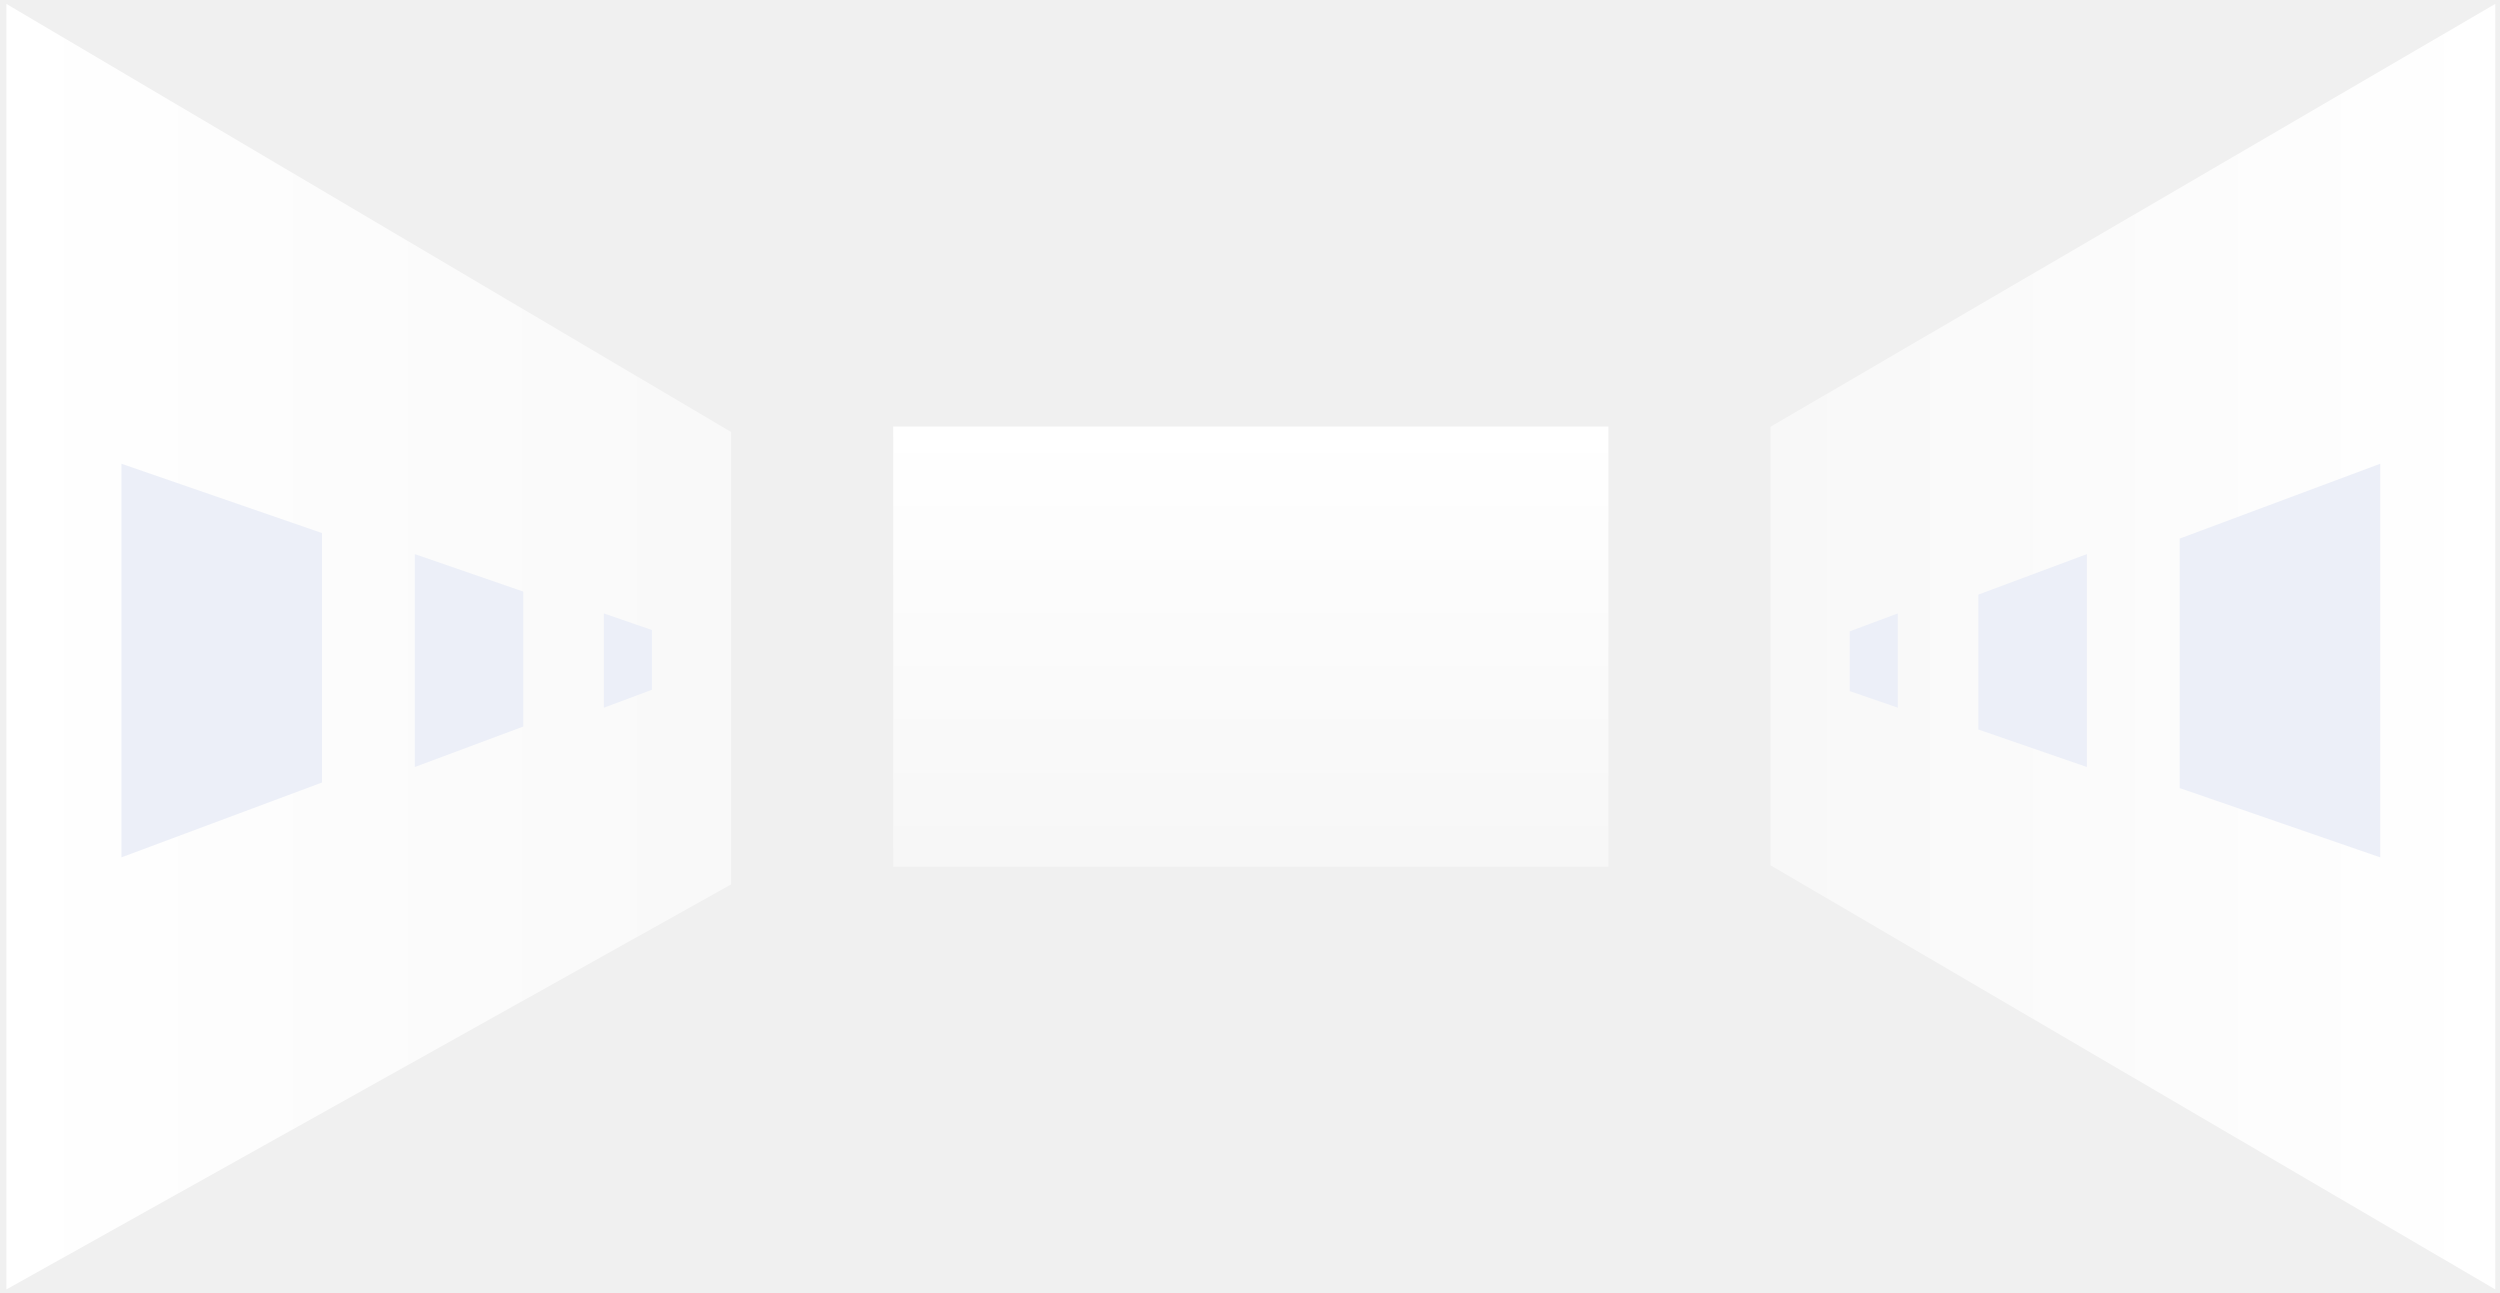
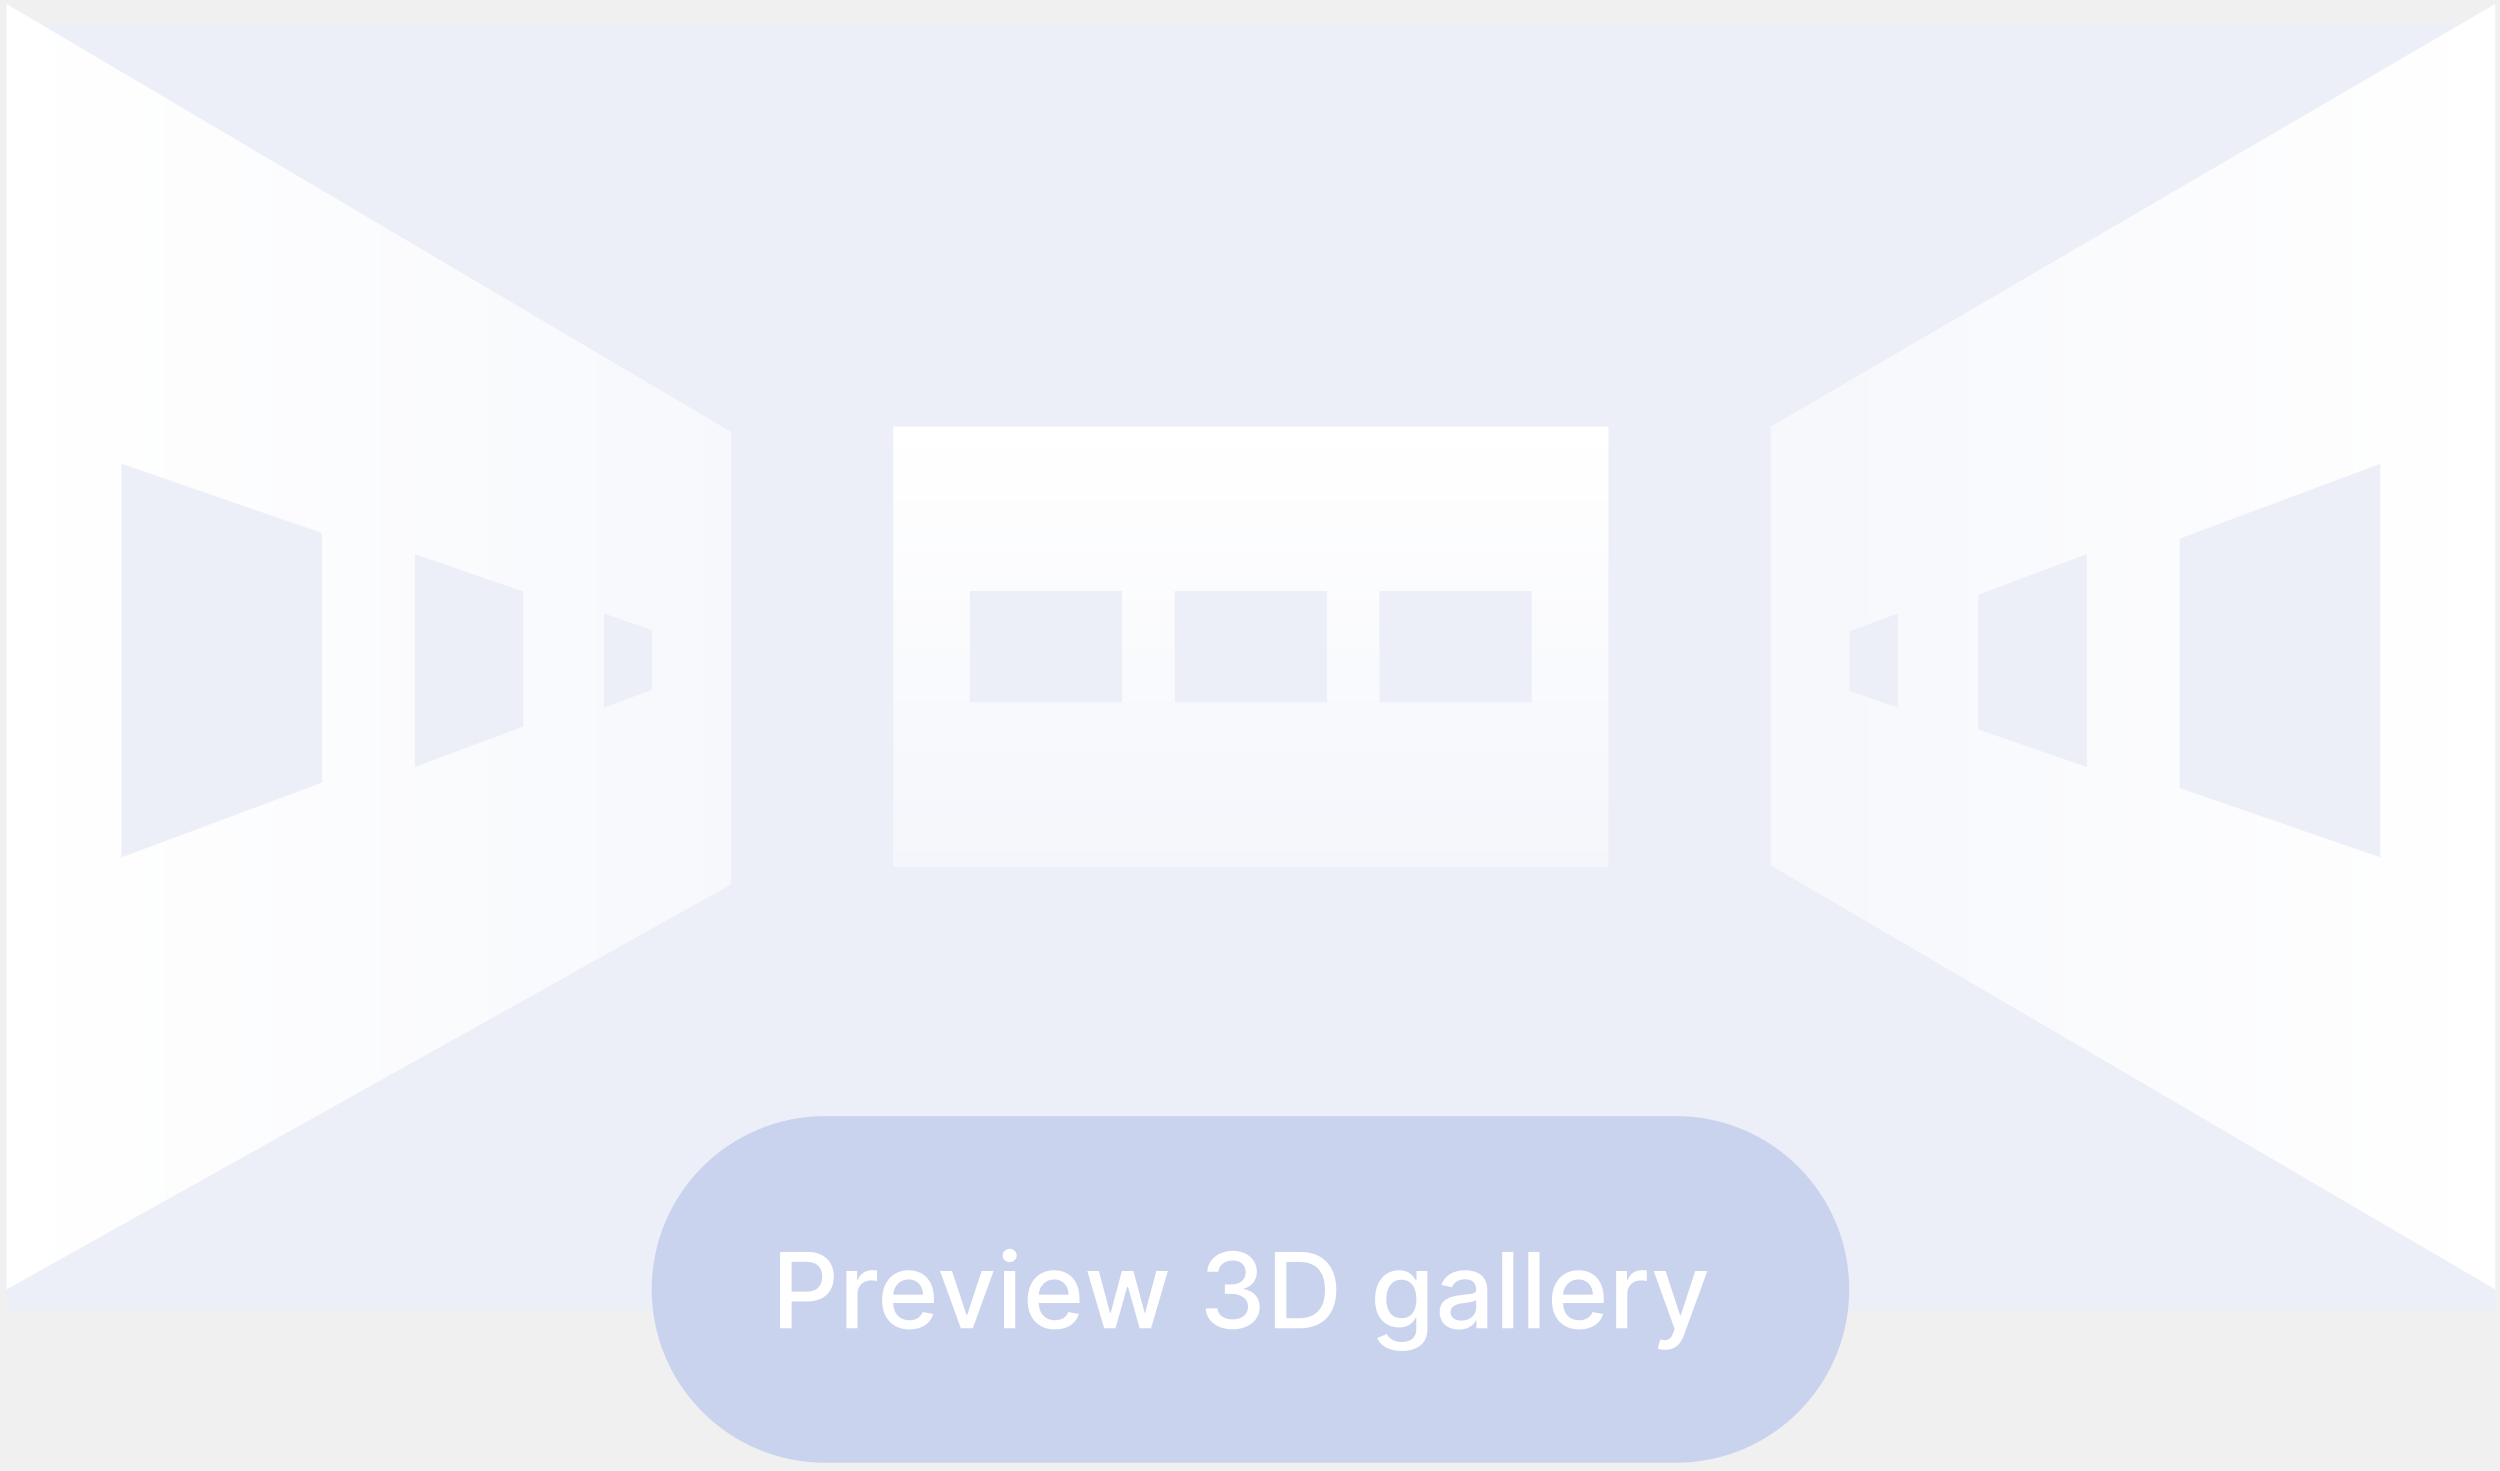
- <svg xmlns="http://www.w3.org/2000/svg" width="238" height="123" viewBox="0 0 238 123" fill="none">
+ <svg xmlns="http://www.w3.org/2000/svg" width="238" height="140" viewBox="0 0 238 140" fill="none">
+   <rect x="0.609" y="2.372" width="236.939" height="122.381" fill="#ECEFF8" />
  <rect x="85.035" y="40.605" width="68.086" height="41.911" fill="url(#paint0_linear)" />
  <path d="M0.609 0.372L69.603 41.126V84.195L0.609 122.753V0.372Z" fill="url(#paint1_linear)" />
  <path d="M11.559 44.149L30.652 50.746V74.496L11.559 81.621L11.559 44.149Z" fill="#ECEFF8" />
  <path d="M39.489 52.751L49.816 56.319V69.166L39.489 73.019L39.489 52.751Z" fill="#ECEFF8" />
  <path d="M57.492 58.399L62.063 59.979V65.665L57.492 67.371L57.492 58.399Z" fill="#ECEFF8" />
  <path d="M237.547 122.753L168.554 82.376L168.554 40.626L237.547 0.372L237.547 122.753Z" fill="url(#paint2_linear)" />
  <path d="M226.597 81.621L207.504 75.024L207.504 51.274L226.597 44.149L226.597 81.621Z" fill="#ECEFF8" />
  <path d="M198.668 73.019L188.341 69.451L188.341 56.605L198.668 52.751L198.668 73.019Z" fill="#ECEFF8" />
  <path d="M180.665 67.371L176.093 65.792L176.093 60.105L180.665 58.399L180.665 67.371Z" fill="#ECEFF8" />
+   <rect x="92.328" y="56.262" width="14.5" height="10.597" fill="#ECEFF8" />
+   <rect x="111.828" y="56.262" width="14.5" height="10.597" fill="#ECEFF8" />
+   <rect x="131.328" y="56.262" width="14.5" height="10.597" fill="#ECEFF8" />
+   <rect x="62.043" y="106.253" width="114" height="33" rx="16.5" fill="#CAD3ED" />
+   <path d="M74.264 126.453H75.362V123.896H76.853C78.54 123.896 79.374 122.877 79.374 121.535C79.374 120.196 78.547 119.181 76.857 119.181H74.264V126.453ZM75.362 122.966V120.122H76.74C77.826 120.122 78.27 120.711 78.27 121.535C78.27 122.359 77.826 122.966 76.754 122.966H75.362ZM80.576 126.453H81.637V123.122C81.637 122.409 82.188 121.894 82.941 121.894C83.161 121.894 83.409 121.933 83.495 121.958V120.942C83.388 120.928 83.179 120.917 83.044 120.917C82.404 120.917 81.858 121.279 81.659 121.865H81.602V120.999H80.576V126.453ZM86.569 126.563C87.759 126.563 88.6 125.977 88.842 125.09L87.837 124.909C87.645 125.423 87.183 125.686 86.58 125.686C85.671 125.686 85.06 125.097 85.031 124.046H88.909V123.669C88.909 121.698 87.73 120.928 86.495 120.928C84.975 120.928 83.973 122.085 83.973 123.762C83.973 125.455 84.96 126.563 86.569 126.563ZM85.035 123.25C85.078 122.476 85.639 121.805 86.502 121.805C87.325 121.805 87.865 122.416 87.869 123.25H85.035ZM94.588 120.999H93.448L92.07 125.196H92.013L90.632 120.999H89.492L91.473 126.453H92.609L94.588 120.999ZM95.585 126.453H96.647V120.999H95.585V126.453ZM96.122 120.157C96.487 120.157 96.793 119.873 96.793 119.525C96.793 119.177 96.487 118.889 96.122 118.889C95.752 118.889 95.45 119.177 95.45 119.525C95.45 119.873 95.752 120.157 96.122 120.157ZM100.426 126.563C101.616 126.563 102.458 125.977 102.699 125.09L101.694 124.909C101.502 125.423 101.041 125.686 100.437 125.686C99.528 125.686 98.917 125.097 98.889 124.046H102.767V123.669C102.767 121.698 101.588 120.928 100.352 120.928C98.832 120.928 97.831 122.085 97.831 123.762C97.831 125.455 98.818 126.563 100.426 126.563ZM98.892 123.25C98.935 122.476 99.496 121.805 100.359 121.805C101.183 121.805 101.723 122.416 101.726 123.25H98.892ZM105.117 126.453H106.197L107.305 122.515H107.387L108.495 126.453H109.578L111.179 120.999H110.082L109.02 124.987H108.967L107.902 120.999H106.804L105.732 125.004H105.679L104.61 120.999H103.512L105.117 126.453ZM117.351 126.553C118.836 126.553 119.926 125.665 119.922 124.458C119.926 123.538 119.368 122.877 118.402 122.728V122.671C119.162 122.476 119.656 121.879 119.652 121.063C119.656 119.994 118.779 119.081 117.38 119.081C116.044 119.081 114.972 119.887 114.936 121.07H115.998C116.023 120.402 116.652 119.997 117.365 119.997C118.108 119.997 118.594 120.448 118.591 121.119C118.594 121.823 118.029 122.284 117.223 122.284H116.609V123.179H117.223C118.232 123.179 118.814 123.69 118.814 124.422C118.814 125.129 118.2 125.608 117.344 125.608C116.556 125.608 115.941 125.203 115.899 124.557H114.784C114.83 125.743 115.881 126.553 117.351 126.553ZM123.718 126.453C125.934 126.453 127.216 125.079 127.216 122.806C127.216 120.544 125.934 119.181 123.793 119.181H121.364V126.453H123.718ZM122.461 125.494V120.139H123.725C125.316 120.139 126.137 121.091 126.137 122.806C126.137 124.529 125.316 125.494 123.658 125.494H122.461ZM133.429 128.612C134.817 128.612 135.89 127.977 135.89 126.574V120.999H134.849V121.883H134.771C134.583 121.546 134.207 120.928 133.191 120.928C131.874 120.928 130.904 121.968 130.904 123.705C130.904 125.445 131.895 126.372 133.184 126.372C134.185 126.372 134.572 125.807 134.764 125.459H134.832V126.531C134.832 127.387 134.246 127.757 133.44 127.757C132.555 127.757 132.211 127.313 132.023 127L131.11 127.377C131.398 128.044 132.126 128.612 133.429 128.612ZM133.418 125.491C132.47 125.491 131.977 124.763 131.977 123.69C131.977 122.643 132.459 121.83 133.418 121.83C134.345 121.83 134.842 122.586 134.842 123.69C134.842 124.816 134.334 125.491 133.418 125.491ZM138.901 126.574C139.803 126.574 140.311 126.116 140.513 125.708H140.556V126.453H141.593V122.831C141.593 121.244 140.343 120.928 139.477 120.928C138.489 120.928 137.58 121.325 137.225 122.32L138.223 122.547C138.379 122.16 138.777 121.787 139.491 121.787C140.176 121.787 140.528 122.146 140.528 122.764V122.788C140.528 123.176 140.13 123.168 139.15 123.282C138.116 123.403 137.058 123.673 137.058 124.912C137.058 125.985 137.864 126.574 138.901 126.574ZM139.132 125.722C138.532 125.722 138.099 125.452 138.099 124.926C138.099 124.358 138.603 124.156 139.217 124.074C139.562 124.028 140.379 123.936 140.531 123.783V124.486C140.531 125.132 140.016 125.722 139.132 125.722ZM144.069 119.181H143.007V126.453H144.069V119.181ZM146.559 119.181H145.497V126.453H146.559V119.181ZM150.339 126.563C151.528 126.563 152.37 125.977 152.611 125.09L151.606 124.909C151.415 125.423 150.953 125.686 150.349 125.686C149.44 125.686 148.829 125.097 148.801 124.046H152.679V123.669C152.679 121.698 151.5 120.928 150.264 120.928C148.744 120.928 147.743 122.085 147.743 123.762C147.743 125.455 148.73 126.563 150.339 126.563ZM148.804 123.25C148.847 122.476 149.408 121.805 150.271 121.805C151.095 121.805 151.635 122.416 151.638 123.25H148.804ZM153.857 126.453H154.919V123.122C154.919 122.409 155.469 121.894 156.222 121.894C156.442 121.894 156.691 121.933 156.776 121.958V120.942C156.669 120.928 156.46 120.917 156.325 120.917C155.686 120.917 155.139 121.279 154.94 121.865H154.883V120.999H153.857V126.453ZM158.532 128.499C159.409 128.499 159.963 128.041 160.279 127.181L162.534 121.009L161.387 120.999L160.006 125.232H159.949L158.567 120.999H157.431L159.427 126.524L159.295 126.887C159.026 127.611 158.646 127.671 158.063 127.512L157.807 128.382C157.935 128.438 158.212 128.499 158.532 128.499Z" fill="white" />
  <defs>
    <linearGradient id="paint0_linear" x1="119.078" y1="40.605" x2="119.078" y2="116.626" gradientUnits="userSpaceOnUse">
      <stop stop-color="white" />
      <stop offset="1" stop-color="white" stop-opacity="0" />
    </linearGradient>
    <linearGradient id="paint1_linear" x1="0.609" y1="66.626" x2="75.941" y2="66.626" gradientUnits="userSpaceOnUse">
      <stop stop-color="white" />
      <stop offset="1" stop-color="white" stop-opacity="0.54" />
    </linearGradient>
    <linearGradient id="paint2_linear" x1="237.547" y1="61.562" x2="168.554" y2="61.562" gradientUnits="userSpaceOnUse">
      <stop stop-color="white" />
      <stop offset="1" stop-color="white" stop-opacity="0.53" />
    </linearGradient>
  </defs>
</svg>
